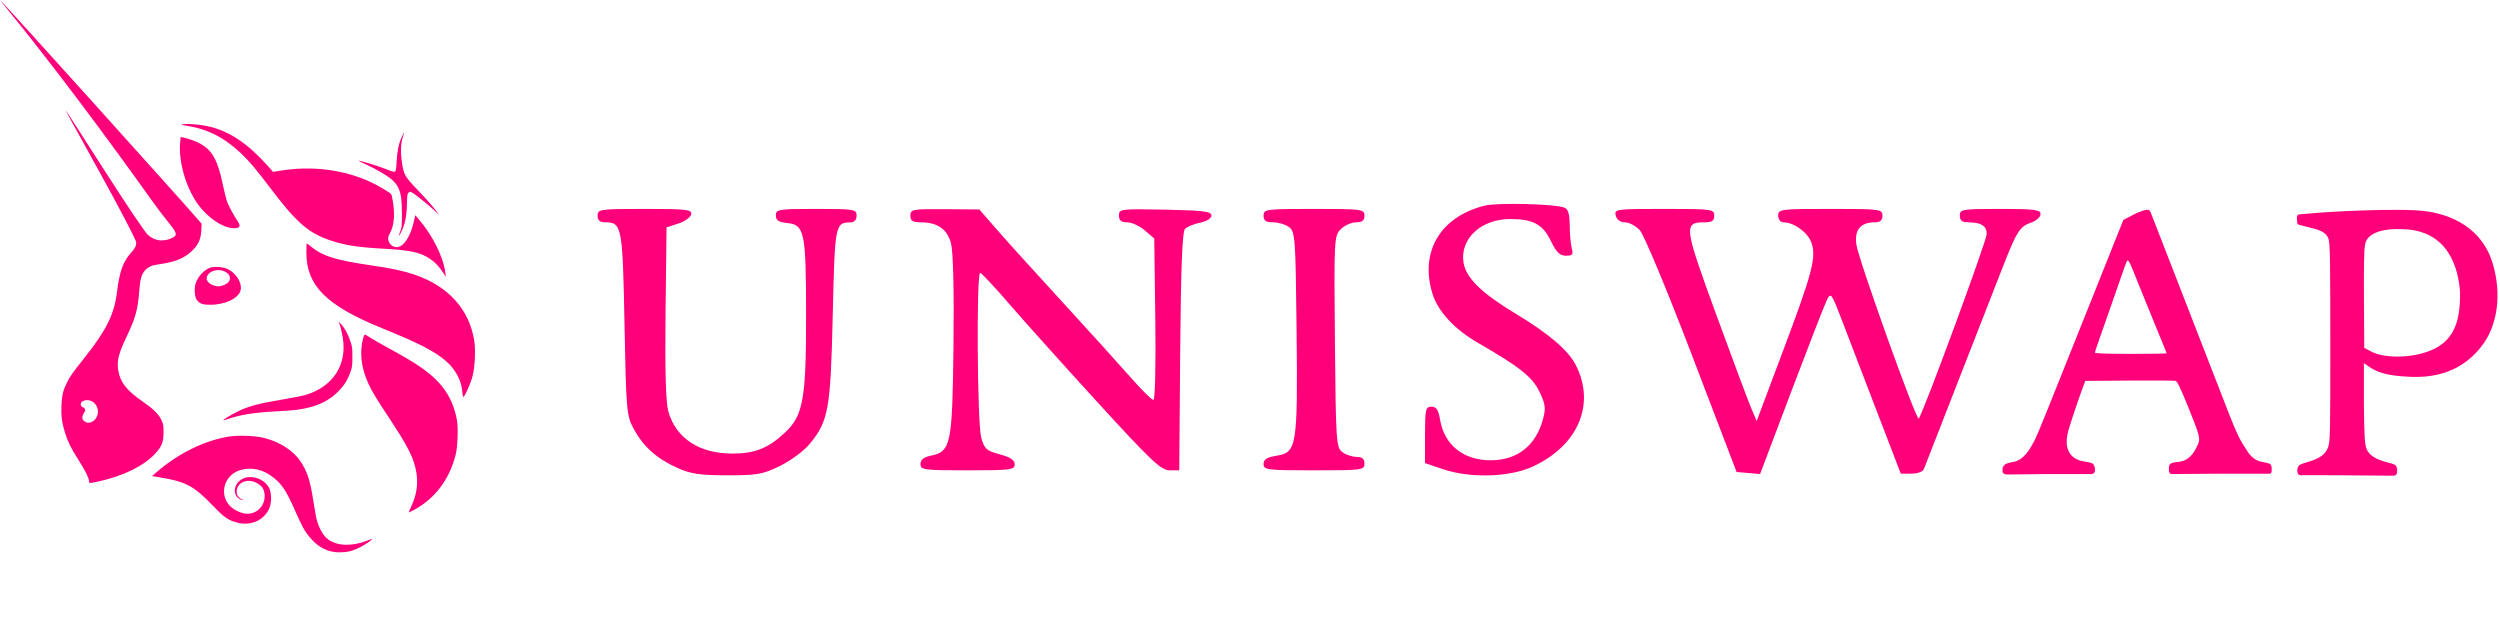
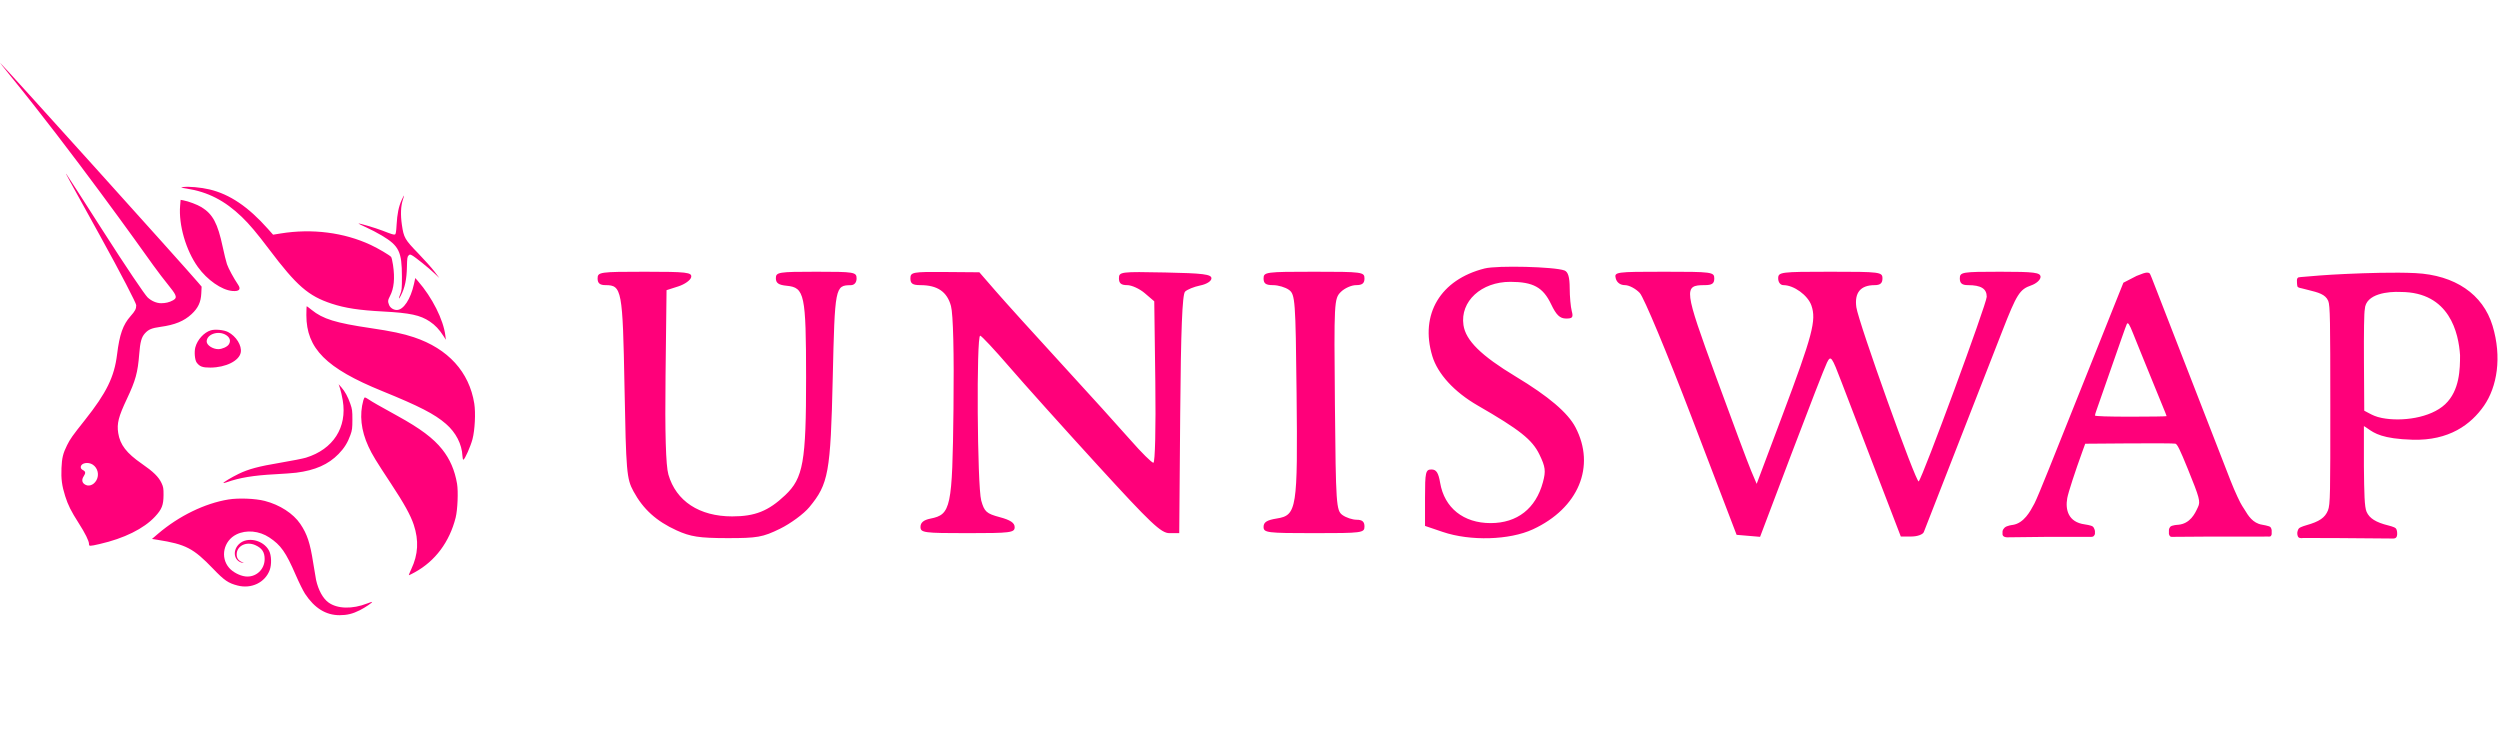
- <svg xmlns="http://www.w3.org/2000/svg" width="961" height="240" viewBox="0 0 961 240" fill="none">
+ <svg xmlns="http://www.w3.org/2000/svg" width="1000" height="300" viewBox="0 0 961 240" fill="none">
  <path fill-rule="evenodd" clip-rule="evenodd" d="M3.759 4.707C27.739 34.105 54.068 71.037 58.327 77.011C58.554 77.329 58.718 77.56 58.816 77.697C61.086 80.866 62.96 83.222 64.383 85.011L64.383 85.011L64.383 85.011C67.543 88.983 68.48 90.162 66.595 91.244C65.074 92.117 63.506 92.405 61.94 92.405C60.17 92.405 58.175 91.544 56.723 90.153C55.696 89.169 48.672 78.864 39.106 63.873C31.787 52.402 25.662 42.886 25.495 42.727C25.109 42.358 25.116 42.371 38.36 66.307C46.676 81.338 52.365 92.445 52.365 93.155C52.365 94.601 51.974 95.361 50.209 97.349C47.266 100.666 45.951 104.392 45.001 112.103C43.937 120.747 40.943 126.854 32.647 137.304C27.791 143.422 26.996 144.543 25.77 147.009C24.227 150.114 23.803 151.853 23.631 155.774C23.449 159.92 23.803 162.598 25.057 166.561C26.155 170.031 27.3 172.323 30.23 176.906C32.758 180.86 34.213 183.799 34.213 184.949C34.213 185.864 34.386 185.865 38.303 184.972C47.678 182.833 55.29 179.073 59.571 174.464C62.221 171.611 62.843 170.036 62.863 166.127C62.877 163.57 62.787 163.035 62.103 161.564C60.989 159.169 58.962 157.179 54.492 154.093C48.636 150.049 46.135 146.794 45.444 142.317C44.877 138.644 45.535 136.052 48.774 129.194C52.127 122.095 52.959 119.07 53.521 111.914C53.884 107.291 54.386 105.468 55.701 104.005C57.073 102.479 58.307 101.962 61.702 101.493C67.235 100.73 70.758 99.284 73.654 96.588C76.167 94.25 77.218 91.996 77.38 88.604L77.502 86.033L76.098 84.38C71.014 78.392 0.354 0 0.041 0C-0.026 0 1.647 2.118 3.759 4.707ZM37.068 160.465C38.217 158.408 37.606 155.765 35.683 154.473C33.866 153.253 31.044 153.828 31.044 155.418C31.044 155.903 31.31 156.256 31.908 156.568C32.916 157.092 32.99 157.681 32.197 158.885C31.393 160.105 31.458 161.177 32.379 161.905C33.864 163.08 35.967 162.434 37.068 160.465ZM71.669 48.325C69.401 47.969 69.305 47.927 70.373 47.762C72.418 47.444 77.249 47.877 80.577 48.676C88.348 50.542 95.419 55.322 102.967 63.81L104.972 66.066L107.841 65.6C119.926 63.638 132.22 65.197 142.503 69.995C145.332 71.315 149.792 73.943 150.349 74.618C150.526 74.833 150.853 76.219 151.073 77.697C151.837 82.811 151.455 86.73 149.906 89.658C149.064 91.251 149.017 91.756 149.583 93.12C150.035 94.208 151.296 95.013 152.545 95.011C155.1 95.008 157.85 90.835 159.125 85.03L159.631 82.724L160.634 83.871C166.134 90.166 170.455 98.751 171.197 104.861L171.39 106.454L170.466 105.006C168.874 102.514 167.276 100.817 165.228 99.449C161.538 96.982 157.635 96.143 147.301 95.593C137.967 95.096 132.685 94.29 127.447 92.565C118.534 89.63 114.042 85.721 103.455 71.692C98.753 65.461 95.847 62.013 92.956 59.236C86.387 52.928 79.932 49.619 71.669 48.325ZM152.454 62.238C152.689 58.062 153.25 55.308 154.377 52.793C154.823 51.797 155.241 50.982 155.305 50.982C155.37 50.982 155.176 51.717 154.874 52.615C154.055 55.056 153.92 58.395 154.485 62.279C155.201 67.208 155.609 67.919 160.766 73.243C163.185 75.741 165.999 78.89 167.019 80.243L168.874 82.701L167.019 80.944C164.751 78.795 159.535 74.605 158.383 74.006C157.61 73.604 157.495 73.611 157.019 74.09C156.58 74.531 156.487 75.195 156.426 78.331C156.331 83.218 155.672 86.356 154.08 89.492C153.219 91.189 153.083 90.827 153.862 88.912C154.444 87.482 154.503 86.853 154.499 82.122C154.49 72.615 153.372 70.33 146.819 66.415C145.16 65.423 142.424 63.992 140.741 63.236C139.059 62.479 137.722 61.82 137.77 61.771C137.956 61.584 144.347 63.468 146.919 64.468C150.745 65.954 151.376 66.147 151.841 65.968C152.152 65.847 152.303 64.931 152.454 62.238ZM69.238 54.939C68.621 62.279 71.47 72.097 76.075 78.501C79.645 83.465 85.179 87.323 89.264 87.695C91.939 87.939 92.743 87.093 91.533 85.308C89.853 82.83 87.786 79.014 87.239 77.38C86.9 76.365 86.162 73.367 85.599 70.718C83.678 61.673 81.79 58.15 77.429 55.475C75.839 54.5 72.445 53.224 70.477 52.861L69.429 52.668L69.238 54.939ZM146.869 126.161C125.348 117.409 117.768 109.812 117.768 96.994C117.768 95.107 117.833 93.564 117.911 93.564C117.99 93.564 118.822 94.186 119.761 94.948C124.125 98.483 129.012 99.993 142.541 101.986C150.501 103.16 154.981 104.107 159.114 105.492C172.249 109.892 180.376 118.821 182.314 130.984C182.877 134.518 182.547 141.145 181.634 144.638C180.913 147.397 178.713 152.369 178.13 152.56C177.968 152.613 177.809 151.987 177.768 151.135C177.547 146.568 175.262 142.122 171.425 138.791C167.062 135.004 161.2 131.99 146.869 126.161ZM130.721 125.198C131.023 126.107 131.491 128.176 131.76 129.797C133.484 140.159 128.099 148.531 117.624 151.775C116.515 152.118 112.147 152.982 107.917 153.693C99.354 155.133 95.533 156.153 91.694 158.021C88.971 159.346 85.674 161.33 85.87 161.527C85.933 161.591 86.555 161.441 87.251 161.194C92.093 159.477 97.481 158.588 105.667 158.158C108.916 157.988 112.611 157.716 113.879 157.555C121.172 156.627 126.227 154.389 130.158 150.348C132.345 148.099 133.649 146.004 134.7 143.05C135.366 141.176 135.456 140.48 135.461 137.16C135.467 133.777 135.386 133.158 134.664 131.077C133.719 128.349 132.604 126.302 131.192 124.701L130.172 123.545L130.721 125.198ZM141.626 147.494C138.766 141.285 138.11 135.291 139.676 129.701C139.844 129.103 140.113 128.614 140.276 128.614C140.438 128.614 141.112 128.983 141.775 129.433C143.092 130.329 145.735 131.838 152.775 135.715C161.561 140.553 166.57 144.299 169.976 148.58C172.959 152.328 174.805 156.597 175.693 161.803C176.197 164.752 175.902 171.848 175.153 174.817C172.791 184.18 167.301 191.534 159.471 195.826C158.324 196.454 157.294 196.97 157.182 196.973C157.071 196.975 157.489 195.902 158.111 194.587C160.745 189.025 161.045 183.615 159.054 177.594C157.834 173.907 155.348 169.408 150.328 161.804C144.492 152.964 143.061 150.611 141.626 147.494ZM87.766 167.858C78.715 169.343 68.778 174.181 60.792 180.992L58.415 183.02L60.504 183.35C71.408 185.069 74.344 186.594 81.908 194.464C86.26 198.992 87.73 200 91.341 200.931C96.643 202.298 101.87 199.786 103.663 195.008C104.464 192.873 104.357 189.338 103.438 187.563C101.252 183.336 94.883 181.97 91.804 185.066C89.238 187.645 89.986 191.53 93.176 192.198C93.907 192.352 93.886 192.319 92.99 191.91C91.594 191.272 90.987 190.388 90.98 188.981C90.962 185.682 94.699 183.83 98.176 185.414C100.722 186.575 101.733 188.091 101.733 190.749C101.733 194.842 98.284 197.926 94.271 197.422C92.125 197.152 89.502 195.766 88.095 194.16C84.555 190.117 85.934 183.737 90.876 181.289C94.639 179.426 99.641 179.885 103.519 182.45C107.975 185.398 109.87 188.092 113.708 196.934C114.958 199.813 116.566 203.054 117.281 204.136C120.917 209.633 125.273 212.329 130.52 212.329C133.414 212.329 135.591 211.795 138.33 210.414C140.365 209.387 143.25 207.436 143.042 207.227C142.983 207.168 142.139 207.433 141.166 207.816C135.437 210.073 129.613 209.918 126.231 207.417C124.101 205.843 122.383 202.707 121.5 198.785C121.347 198.106 120.843 195.108 120.379 192.122C119.203 184.554 118.074 181.152 115.441 177.248C112.747 173.254 107.568 169.902 101.778 168.405C98.166 167.471 91.667 167.217 87.766 167.858ZM75.09 109.345C75.871 106.429 78.396 103.648 80.994 102.842C82.646 102.33 86.06 102.657 87.666 103.481C90.777 105.079 93.035 108.718 92.545 111.345C91.947 114.548 86.805 117.111 80.889 117.153C77.867 117.174 76.751 116.764 75.598 115.208C74.883 114.244 74.613 111.124 75.09 109.345ZM86.871 104.623C88.423 105.58 88.822 106.995 87.91 108.304C87.281 109.206 85.336 110.063 83.914 110.063C81.778 110.063 79.448 108.531 79.448 107.128C79.448 104.309 83.916 102.8 86.871 104.623ZM550.571 112.695C545.745 96.642 553.704 83.327 570.686 79.049C575.556 77.821 597.609 78.375 601.387 79.82C602.775 80.35 603.379 82.383 603.392 86.561C603.401 89.852 603.76 93.848 604.188 95.442C604.838 97.858 604.458 98.333 601.909 98.294C599.603 98.258 598.209 96.907 596.262 92.819C593.153 86.289 589.388 84.213 580.615 84.188C569.415 84.156 561.22 91.697 562.554 100.808C563.423 106.737 569.347 112.571 582.641 120.591C595.29 128.22 602.673 134.494 605.614 140.115C613.48 155.143 606.763 171.225 589.238 179.328C580.242 183.487 565.165 183.917 554.565 180.317L547.777 178.011V167.165C547.777 157.342 548.011 156.317 550.25 156.317C552.123 156.317 552.932 157.555 553.589 161.433C555.225 171.076 562.553 176.93 572.99 176.93C583.214 176.93 590.361 171.344 593.099 161.215C594.265 156.9 594.064 155.309 591.751 150.549C588.979 144.842 584.206 141.055 567.995 131.703C559 126.513 552.639 119.574 550.571 112.695ZM232.791 85.457C230.579 85.457 229.716 84.734 229.716 82.88C229.716 80.426 230.579 80.304 247.912 80.304C264 80.304 266.059 80.546 265.69 82.392C265.459 83.541 263.236 85.135 260.747 85.935L256.221 87.389L255.835 120.243C255.576 142.165 255.94 154.811 256.927 158.249C259.862 168.474 268.815 174.354 281.447 174.354C290.241 174.354 295.378 172.298 301.832 166.192C308.774 159.628 309.881 153.391 309.859 120.975C309.838 89 309.281 86.361 302.414 85.698C299.289 85.395 298.242 84.667 298.242 82.799C298.242 80.47 299.273 80.304 313.757 80.304C328.41 80.304 329.272 80.447 329.272 82.88C329.272 84.468 328.403 85.465 327.009 85.476C321.021 85.529 320.911 86.099 320.105 121.16C319.269 157.57 318.488 161.881 311.109 170.8C308.981 173.373 303.906 177.109 299.832 179.103C293.193 182.352 291.081 182.725 279.494 182.704C268.813 182.682 265.441 182.166 260.1 179.735C252.304 176.186 247.234 171.593 243.496 164.691C240.887 159.873 240.664 157.266 240.06 124.623C239.368 87.258 239.033 85.457 232.791 85.457ZM353.777 85.457C350.821 85.457 349.959 84.875 349.959 82.88C349.959 80.465 350.785 80.31 363.211 80.409L376.464 80.515L382.805 87.817C386.29 91.833 397.654 104.396 408.055 115.733C418.457 127.071 430.399 140.26 434.592 145.043C438.786 149.827 442.733 153.74 443.364 153.74C444.012 153.74 444.335 140.228 444.104 122.706L443.696 91.672L440.068 88.565C438.073 86.855 435.02 85.457 433.281 85.457C430.968 85.457 430.121 84.756 430.121 82.844C430.121 80.328 430.781 80.244 447.898 80.59C462.453 80.883 465.676 81.289 465.676 82.828C465.676 83.924 463.876 85.075 461.354 85.588C458.978 86.073 456.359 87.14 455.536 87.959C454.474 89.017 453.933 102.693 453.67 135.122L453.299 180.795H449.552C446.326 180.795 442.486 177.165 421.956 154.706C408.839 140.356 393.528 123.302 387.932 116.808C382.335 110.313 377.32 104.95 376.787 104.891C375.286 104.723 375.649 162.749 377.184 168.257C378.381 172.549 379.204 173.288 384.289 174.644C388.384 175.735 390.04 176.842 390.04 178.486C390.04 180.597 388.479 180.795 371.939 180.795C355.102 180.795 353.838 180.627 353.838 178.38C353.838 176.735 355.056 175.722 357.658 175.203C365.553 173.63 366.077 171.133 366.52 132.963C366.768 111.585 366.404 96.627 365.557 93.495C364.069 87.987 360.361 85.457 353.777 85.457ZM489.349 85.457C486.579 85.457 485.717 84.845 485.717 82.88C485.717 80.418 486.579 80.304 505.111 80.304C523.642 80.304 524.505 80.418 524.505 82.88C524.505 84.77 523.642 85.457 521.272 85.457C519.495 85.457 516.853 86.64 515.402 88.085C512.841 90.638 512.775 91.907 513.14 131.351C513.495 169.856 513.647 172.084 516.024 173.815C517.405 174.82 519.877 175.642 521.519 175.642C523.642 175.642 524.505 176.385 524.505 178.219C524.505 180.681 523.642 180.795 505.111 180.795C487.02 180.795 485.717 180.633 485.717 178.384C485.717 176.57 486.986 175.769 490.839 175.155C498.49 173.936 498.881 171.44 498.404 126.901C498.023 91.233 497.859 89.009 495.49 87.284C494.109 86.279 491.346 85.457 489.349 85.457ZM624.632 85.457C622.863 85.457 621.518 84.477 621.099 82.88C620.447 80.389 621.061 80.304 639.697 80.304C658.107 80.304 658.969 80.418 658.969 82.88C658.969 84.861 658.107 85.457 655.248 85.457C647.109 85.457 647.292 86.931 659.611 120.624C665.88 137.775 671.969 154.067 673.139 156.828L675.266 161.849L685.141 135.57C696.766 104.637 698.276 98.916 696.302 93.275C694.926 89.343 689.576 85.457 685.539 85.457C684.398 85.457 683.535 84.349 683.535 82.88C683.535 80.414 684.398 80.304 703.576 80.304C722.754 80.304 723.616 80.414 723.616 82.88C723.616 84.714 722.754 85.457 720.631 85.457C715.195 85.457 712.798 88.346 713.579 93.958C714.383 99.735 736.62 161.824 737.553 160.895C739.07 159.384 763.697 92.544 763.697 89.939C763.697 86.818 761.505 85.457 756.48 85.457C754.216 85.457 753.353 84.747 753.353 82.88C753.353 80.447 754.216 80.304 768.869 80.304C782.029 80.304 784.384 80.608 784.384 82.303C784.384 83.403 782.772 84.863 780.801 85.547C776.369 87.087 775.256 88.844 769.696 103.079C767.255 109.33 759.614 128.894 752.715 146.552C745.817 164.212 739.876 179.431 739.514 180.372C739.151 181.314 737.013 182.084 734.761 182.084H730.669L721.382 157.927C716.273 144.642 710.238 128.902 707.972 122.95C704.086 112.751 703.76 112.308 702.298 115.219C701.445 116.92 695.309 132.688 688.66 150.26L676.574 182.21L672.063 181.825L667.552 181.44L650.347 136.448C640.735 111.311 631.896 90.131 630.316 88.456C628.76 86.806 626.203 85.457 624.632 85.457ZM883.156 86.003C882.94 85.514 882.941 83.755 882.941 83.755C882.941 83.755 882.892 83.121 883.158 82.782C883.423 82.445 883.517 82.436 884.468 82.346L884.477 82.345C887.968 82.013 894.972 81.454 900.817 81.199C901.352 81.176 901.947 81.149 902.594 81.119L902.607 81.119L902.615 81.118L902.62 81.118C909.053 80.826 920.564 80.436 928.476 80.831C943.656 81.59 954.453 88.927 958.132 101.053C961.812 113.178 959.866 124.56 954.851 131.805C949.835 139.05 941.402 145.288 927.384 144.882C915.812 144.547 912.715 142.38 910.241 140.649C909.718 140.283 909.223 139.936 908.682 139.631V155.094C908.804 165.64 908.892 170.705 909.709 172.58C910.809 175.104 913.296 176.659 918.142 177.851C918.142 177.851 920.334 178.365 920.9 178.913C921.465 179.461 921.465 180.678 921.465 180.678C921.465 180.678 921.581 181.816 921.127 182.396C920.672 182.976 919.795 182.86 919.795 182.86L898.335 182.687L885.396 182.653C885.396 182.653 884.038 182.913 883.529 182.367C883.02 181.82 883.067 180.681 883.067 180.681C883.067 180.681 883.179 179.454 883.773 178.905C884.367 178.355 886.576 177.741 886.576 177.741C891.566 176.34 893.73 174.858 894.861 172.066C895.772 169.815 895.778 165.641 895.769 131.578C895.76 99.275 895.713 93.249 894.972 91.516C893.876 88.951 891.131 88.271 887.223 87.303L887.221 87.303C886.447 87.111 885.626 86.908 884.764 86.677C884.764 86.677 883.373 86.493 883.156 86.003ZM945.642 112.362C945.642 117.659 945.549 125.952 939.91 131.253C934.271 136.554 923.168 138.005 915.631 136.529C913.255 136.064 911.897 135.347 910.85 134.794L910.745 134.739L908.816 133.723L908.704 115.112C908.634 103.451 908.756 95.854 909.031 94.767C909.282 88.619 918.351 87.854 922.783 88.082C941.742 88.082 945.089 104.056 945.642 112.362ZM823.621 81.025C823.621 81.025 822.695 81.381 821.291 81.913L816.229 84.528L812.583 93.628C810.579 98.634 806.911 107.822 804.434 114.047C799.922 125.385 796.942 132.834 793.806 140.609C792.884 142.896 790.099 149.86 787.617 156.085C785.136 162.309 782.656 168.233 782.106 169.249C782.014 169.418 781.917 169.6 781.815 169.792C780.428 172.4 778.017 176.93 773.76 177.615C773.76 177.615 771.42 177.845 770.553 178.701C769.686 179.558 769.77 180.258 769.77 180.258V181.337C769.77 181.337 769.849 181.86 770.34 182.12C770.831 182.381 771.496 182.396 771.496 182.396L787.067 182.219H803.161C803.161 182.219 804.299 182.352 804.738 181.988C805.177 181.624 805.298 181.084 805.298 181.084V179.948C805.298 179.948 805.074 178.716 804.437 178.235C803.8 177.755 801.411 177.426 801.411 177.426C794.968 176.579 793.859 171.706 794.654 167.324C795.045 165.171 797.634 157.207 800.55 149.189L801.559 146.418L818.422 146.289C827.697 146.218 835.705 146.266 836.217 146.396C836.949 146.581 837.974 148.662 840.983 156.074C845.542 167.304 845.906 168.672 844.897 170.773C844.835 170.901 844.77 171.042 844.699 171.194C843.752 173.226 841.913 177.174 837.279 177.576C837.279 177.576 834.821 177.661 834.209 178.396C833.598 179.132 833.73 179.978 833.73 179.978V181.102C833.73 181.102 833.894 181.761 834.209 182.022C834.525 182.283 835.059 182.217 835.059 182.217L850.366 182.107L871.883 182.106C871.883 182.106 872.727 182.196 872.957 181.872C873.186 181.547 873.234 181.165 873.234 181.165V179.672C873.234 179.672 873.14 178.878 872.726 178.44C872.313 178.003 869.522 177.541 869.522 177.541C865.958 176.966 864.183 174.024 862.861 171.833C862.524 171.274 862.216 170.764 861.916 170.355C861.303 169.52 859.115 164.944 857.401 160.543C855.688 156.142 851.822 146.2 848.811 138.451C845.799 130.702 841.596 119.892 839.471 114.43C837.346 108.967 833.308 98.573 830.497 91.332C830.036 90.143 829.622 89.076 829.252 88.12L829.251 88.116C827.366 83.253 826.606 81.291 826.397 81.025C825.72 80.163 823.621 81.025 823.621 81.025ZM822.619 110.616C821.94 108.965 820.744 106.003 819.963 104.034C818.543 100.455 818.004 99.631 817.564 100.37C817.436 100.586 816.542 103.032 815.578 105.806C809.338 123.766 806.512 131.853 805.945 133.377C805.589 134.335 805.298 135.322 805.298 135.571C805.298 135.857 810.374 136.024 819.07 136.024C826.644 136.024 832.841 135.93 832.841 135.815C832.841 135.7 832.166 133.986 831.34 132.004C830.514 130.022 828.492 125.075 826.847 121.01C825.202 116.945 823.299 112.268 822.619 110.616Z" fill="#FF007A" />
</svg>
